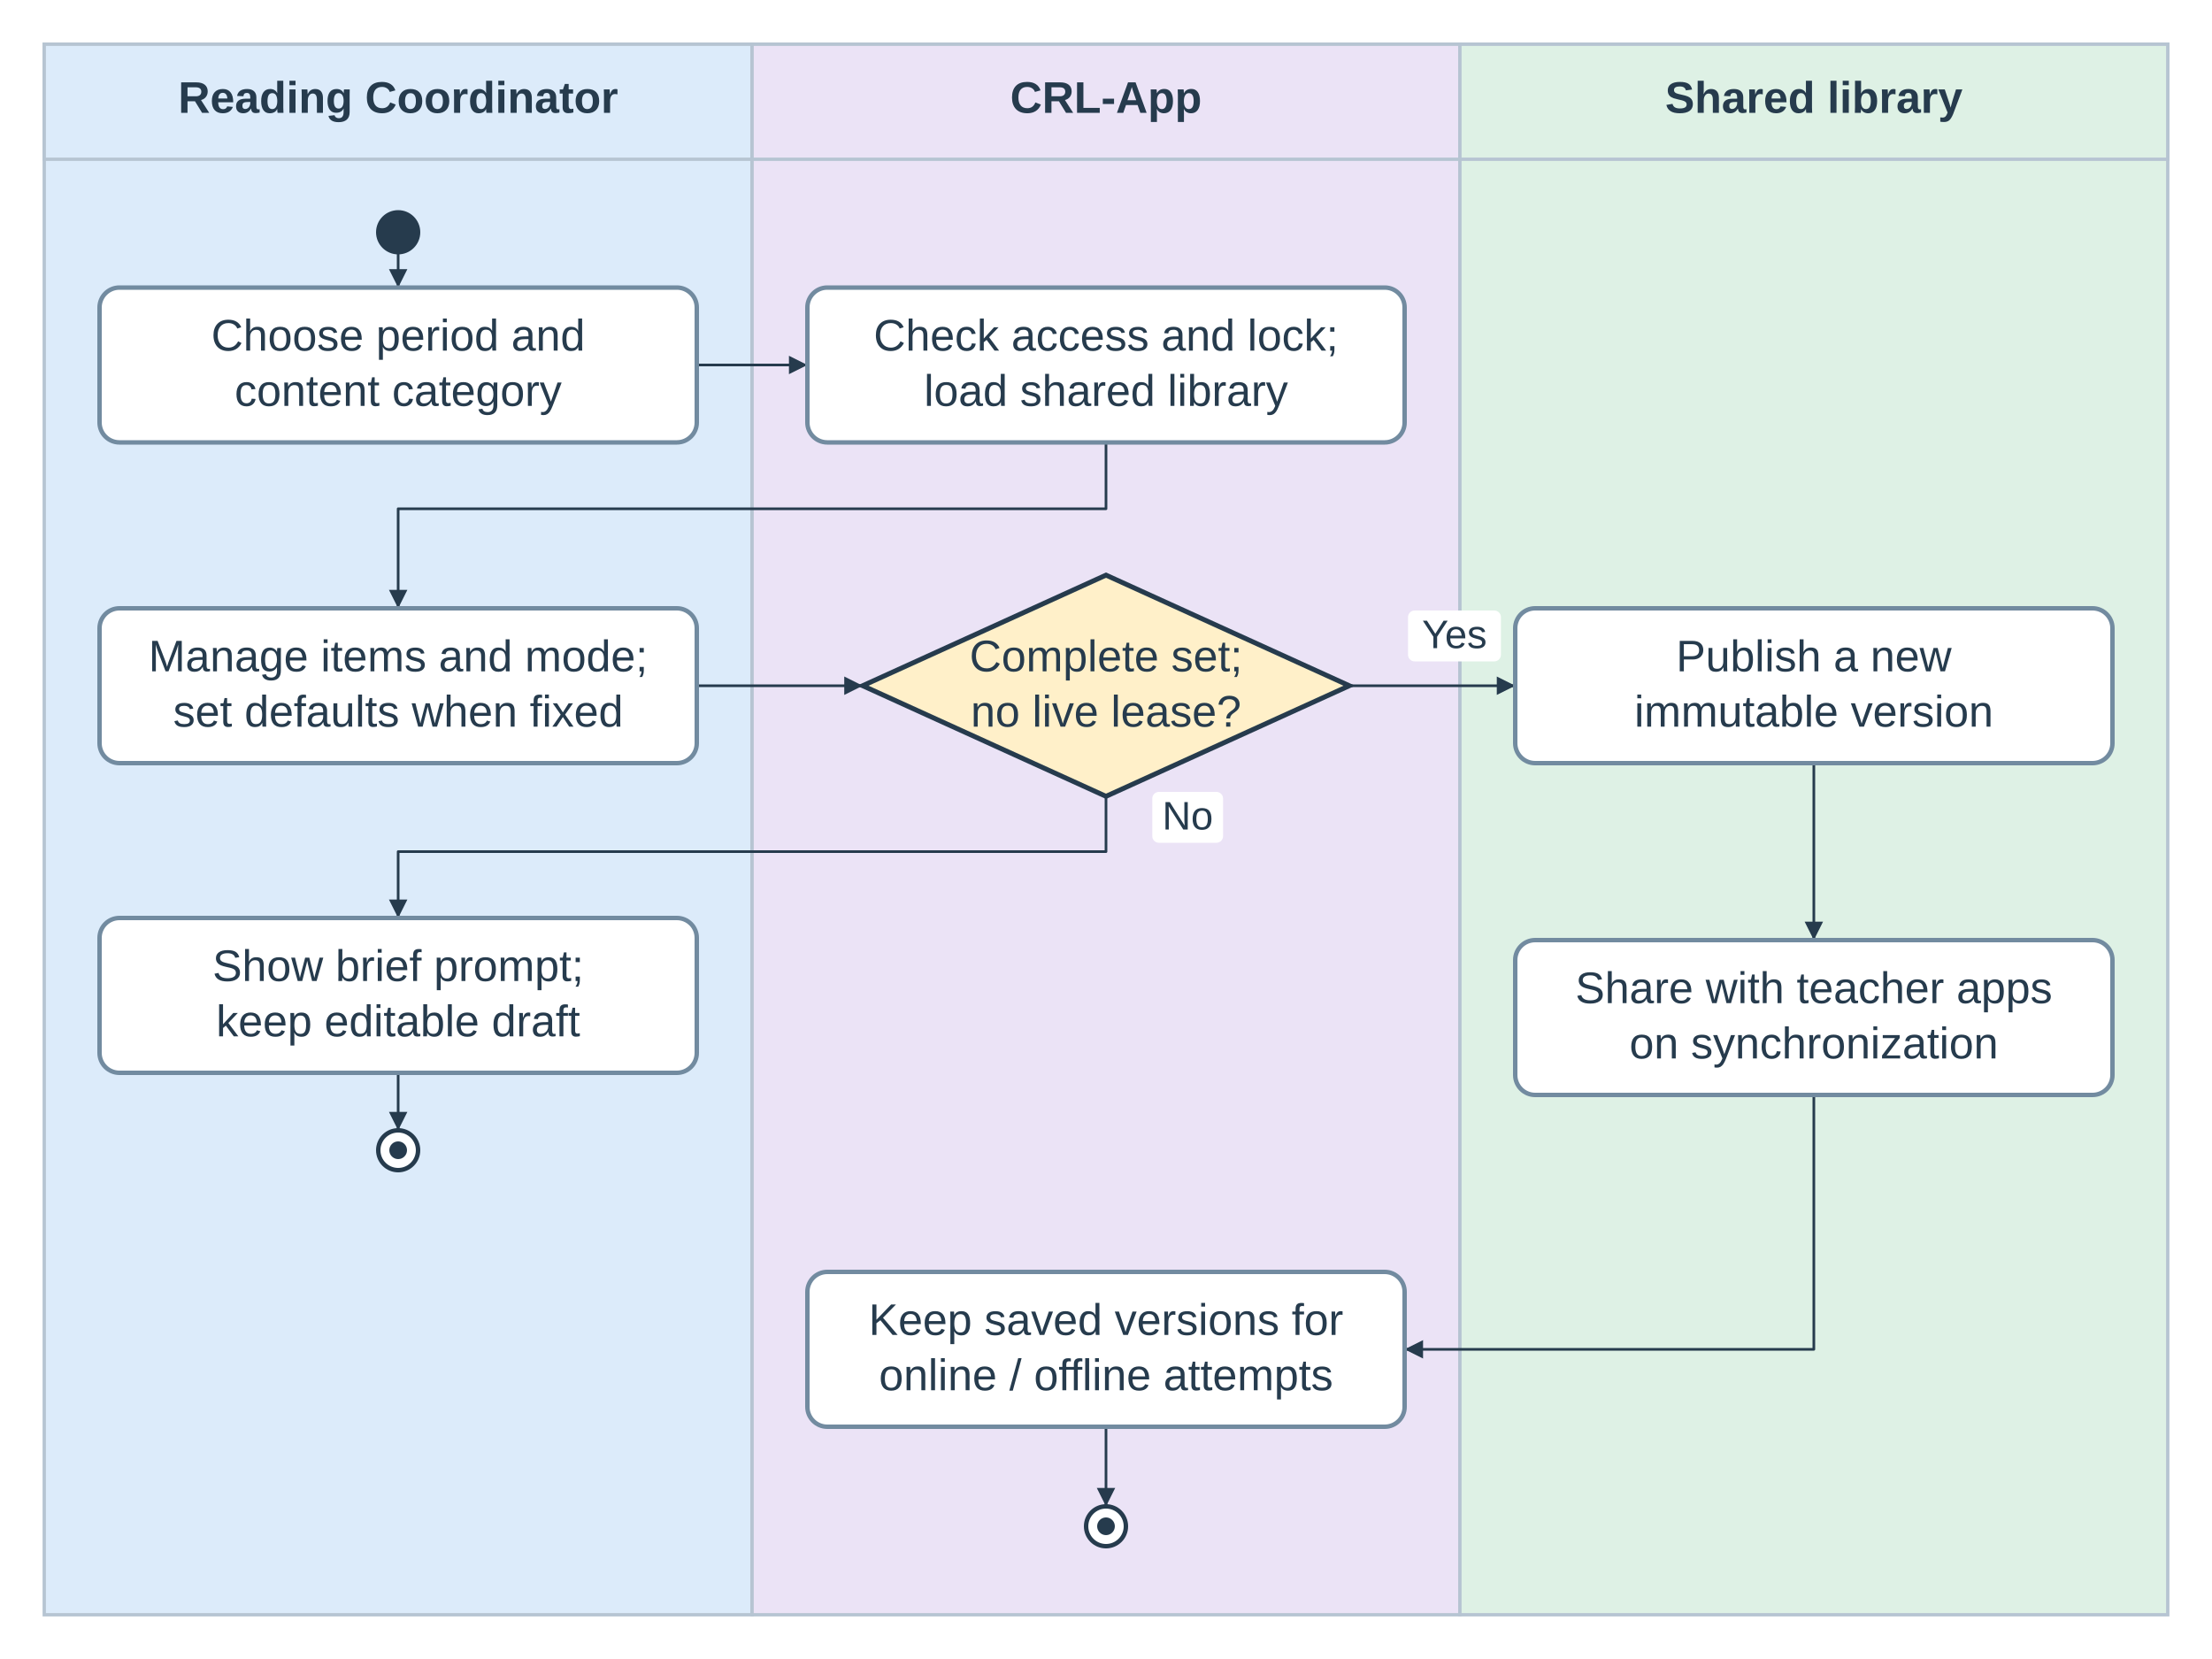
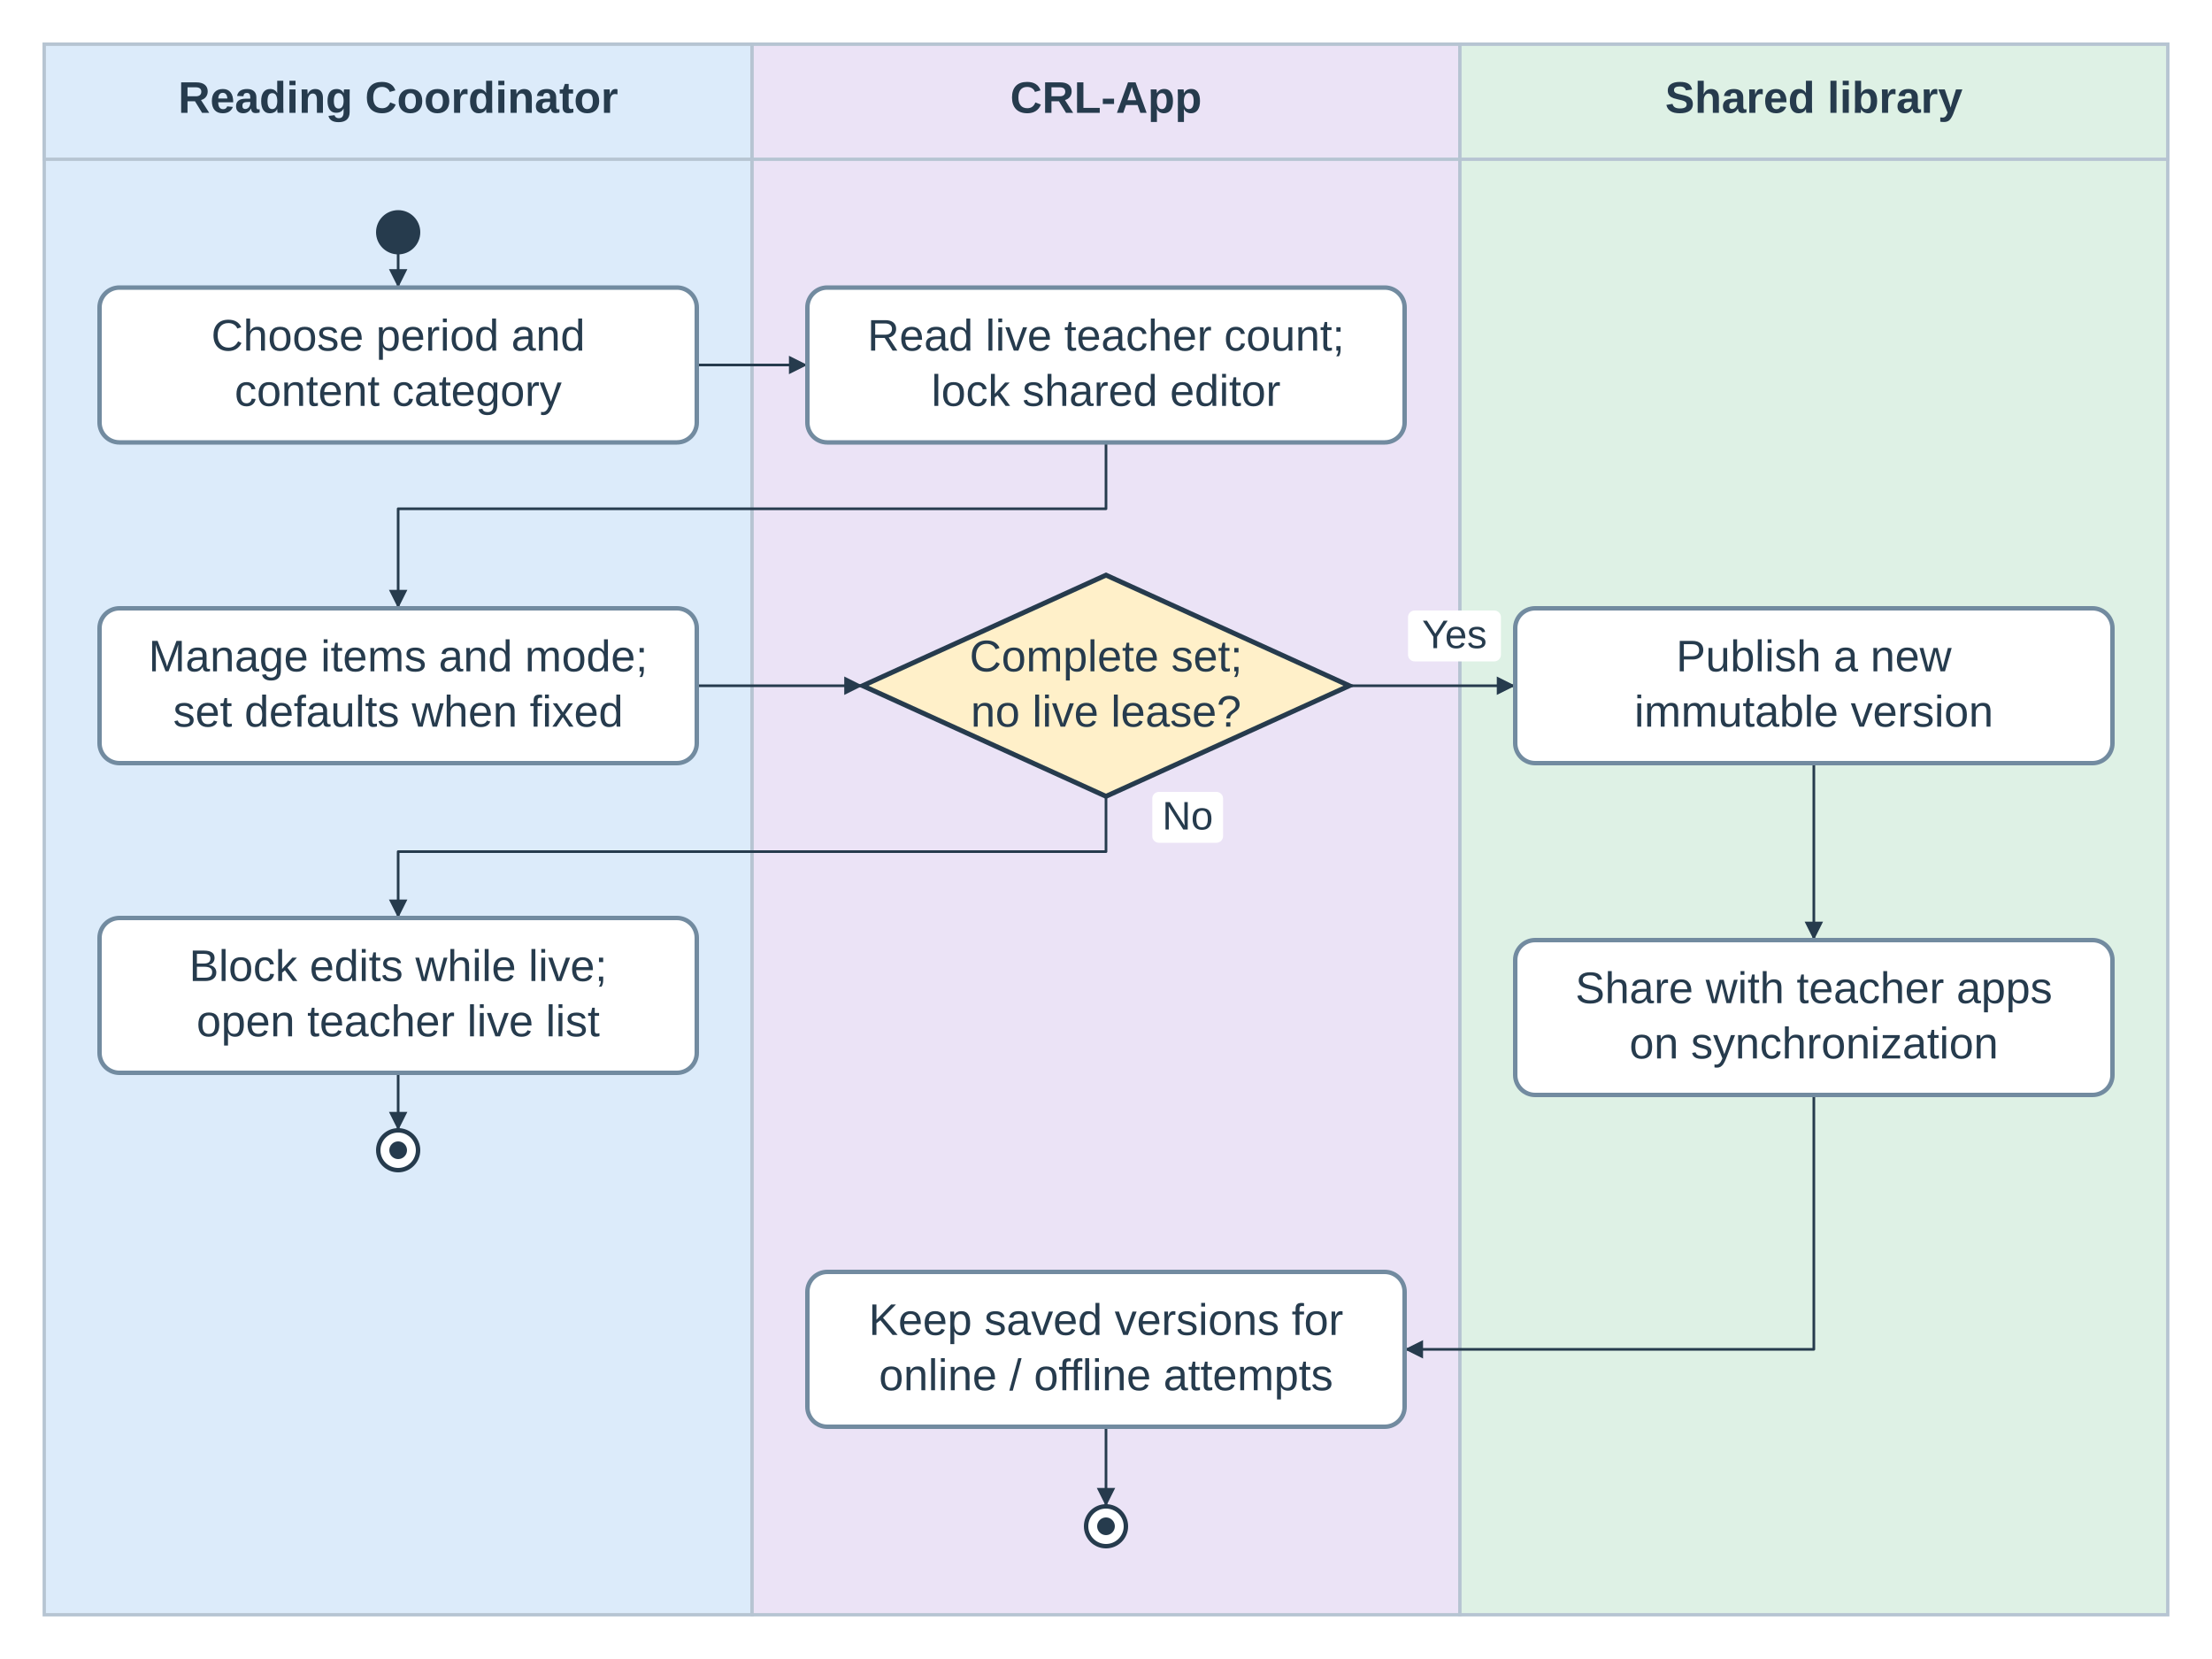
<svg xmlns="http://www.w3.org/2000/svg" width="1000" height="750" viewBox="0 0 1000 750">
  <rect width="100%" height="100%" fill="white" />
  <defs>
    <marker id="arrow" viewBox="0 0 12 12" refX="11" refY="6" markerWidth="10" markerHeight="10" markerUnits="userSpaceOnUse" orient="auto-start-reverse">
      <path d="M1,1 L11,6 L1,11 Z" fill="#263b4d" />
    </marker>
  </defs>
  <rect x="20.0" y="20" width="320.0" height="710" rx="0" fill="#dcebfa" stroke="#b6c4d2" stroke-width="1.5" />
  <rect x="20.0" y="20" width="320.0" height="52" rx="0" fill="#dcebfa" stroke="#b6c4d2" stroke-width="1.5" />
  <rect x="340.0" y="20" width="320.0" height="710" rx="0" fill="#ebe3f6" stroke="#b6c4d2" stroke-width="1.5" />
  <rect x="340.0" y="20" width="320.0" height="52" rx="0" fill="#ebe3f6" stroke="#b6c4d2" stroke-width="1.5" />
  <rect x="660.0" y="20" width="320.0" height="710" rx="0" fill="#def1e5" stroke="#b6c4d2" stroke-width="1.5" />
  <rect x="660.0" y="20" width="320.0" height="52" rx="0" fill="#def1e5" stroke="#b6c4d2" stroke-width="1.5" />
  <polyline points="180.0,114.0 180.0,130.0" fill="none" stroke="#263b4d" stroke-width="1.2" stroke-linejoin="round" marker-end="url(#arrow)" />
  <polyline points="315.0,165.0 365.0,165.0" fill="none" stroke="#263b4d" stroke-width="1.2" stroke-linejoin="round" marker-end="url(#arrow)" />
  <polyline points="500.0,200.0 500.0,230 180.0,230 180.0,275.0" fill="none" stroke="#263b4d" stroke-width="1.2" stroke-linejoin="round" marker-end="url(#arrow)" />
  <polyline points="315.0,310.0 390.0,310.0" fill="none" stroke="#263b4d" stroke-width="1.2" stroke-linejoin="round" marker-end="url(#arrow)" />
  <polyline points="500.0,360.0 500.0,385 180.0,385 180.0,415.0" fill="none" stroke="#263b4d" stroke-width="1.2" stroke-linejoin="round" marker-end="url(#arrow)" />
  <polyline points="180.0,485.0 180.0,511.0" fill="none" stroke="#263b4d" stroke-width="1.2" stroke-linejoin="round" marker-end="url(#arrow)" />
  <polyline points="610.0,310.0 685.0,310.0" fill="none" stroke="#263b4d" stroke-width="1.2" stroke-linejoin="round" marker-end="url(#arrow)" />
  <polyline points="820.0,345.0 820.0,425.0" fill="none" stroke="#263b4d" stroke-width="1.2" stroke-linejoin="round" marker-end="url(#arrow)" />
  <polyline points="820.0,495.0 820.0,610 635.0,610.0" fill="none" stroke="#263b4d" stroke-width="1.2" stroke-linejoin="round" marker-end="url(#arrow)" />
  <polyline points="500.0,645.0 500.0,681.0" fill="none" stroke="#263b4d" stroke-width="1.2" stroke-linejoin="round" marker-end="url(#arrow)" />
  <text x="180.0" y="51.0" text-anchor="middle" font-family="Arial,sans-serif" font-size="20" fill="#263b4d" font-weight="bold">Reading Coordinator</text>
  <text x="500.0" y="51.0" text-anchor="middle" font-family="Arial,sans-serif" font-size="20" fill="#263b4d" font-weight="bold">CRL-App</text>
  <text x="820.0" y="51.0" text-anchor="middle" font-family="Arial,sans-serif" font-size="20" fill="#263b4d" font-weight="bold">Shared library</text>
  <circle cx="180" cy="105" r="9.0" fill="#263b4d" stroke="#263b4d" stroke-width="2" />
  <rect x="45.0" y="130.0" width="270" height="70" rx="9" fill="white" stroke="#728ba0" stroke-width="2" />
  <text x="180" y="158.5" text-anchor="middle" font-family="Arial,sans-serif" font-size="20" fill="#263b4d">Choose period and</text>
  <text x="180" y="183.5" text-anchor="middle" font-family="Arial,sans-serif" font-size="20" fill="#263b4d">content category</text>
  <rect x="365.0" y="130.0" width="270" height="70" rx="9" fill="white" stroke="#728ba0" stroke-width="2" />
-   <text x="500" y="158.5" text-anchor="middle" font-family="Arial,sans-serif" font-size="20" fill="#263b4d">Check access and lock;</text>
-   <text x="500" y="183.5" text-anchor="middle" font-family="Arial,sans-serif" font-size="20" fill="#263b4d">load shared library</text>
+   <text x="500" y="158.5" text-anchor="middle" font-family="Arial,sans-serif" font-size="20" fill="#263b4d">Read live teacher count;</text>
+   <text x="500" y="183.5" text-anchor="middle" font-family="Arial,sans-serif" font-size="20" fill="#263b4d">lock shared editor</text>
  <rect x="45.0" y="275.0" width="270" height="70" rx="9" fill="white" stroke="#728ba0" stroke-width="2" />
  <text x="180" y="303.5" text-anchor="middle" font-family="Arial,sans-serif" font-size="20" fill="#263b4d">Manage items and mode;</text>
  <text x="180" y="328.5" text-anchor="middle" font-family="Arial,sans-serif" font-size="20" fill="#263b4d">set defaults when fixed</text>
  <polygon points="500,260.0 610.0,310 500,360.0 390.0,310" fill="#fff0c9" stroke="#263b4d" stroke-width="2.2" />
  <text x="500" y="303.5" text-anchor="middle" font-family="Arial,sans-serif" font-size="20" fill="#263b4d">Complete set;</text>
  <text x="500" y="328.5" text-anchor="middle" font-family="Arial,sans-serif" font-size="20" fill="#263b4d">no live lease?</text>
  <rect x="45.0" y="415.0" width="270" height="70" rx="9" fill="white" stroke="#728ba0" stroke-width="2" />
-   <text x="180" y="443.5" text-anchor="middle" font-family="Arial,sans-serif" font-size="20" fill="#263b4d">Show brief prompt;</text>
-   <text x="180" y="468.5" text-anchor="middle" font-family="Arial,sans-serif" font-size="20" fill="#263b4d">keep editable draft</text>
+   <text x="180" y="443.5" text-anchor="middle" font-family="Arial,sans-serif" font-size="20" fill="#263b4d">Block edits while live;</text>
+   <text x="180" y="468.5" text-anchor="middle" font-family="Arial,sans-serif" font-size="20" fill="#263b4d">open teacher live list</text>
  <circle cx="180" cy="520" r="9.0" fill="white" stroke="#263b4d" stroke-width="2" />
  <circle cx="180" cy="520" r="4.0" fill="#263b4d" />
  <rect x="685.0" y="275.0" width="270" height="70" rx="9" fill="white" stroke="#728ba0" stroke-width="2" />
  <text x="820" y="303.5" text-anchor="middle" font-family="Arial,sans-serif" font-size="20" fill="#263b4d">Publish a new</text>
  <text x="820" y="328.5" text-anchor="middle" font-family="Arial,sans-serif" font-size="20" fill="#263b4d">immutable version</text>
  <rect x="685.0" y="425.0" width="270" height="70" rx="9" fill="white" stroke="#728ba0" stroke-width="2" />
  <text x="820" y="453.5" text-anchor="middle" font-family="Arial,sans-serif" font-size="20" fill="#263b4d">Share with teacher apps</text>
  <text x="820" y="478.5" text-anchor="middle" font-family="Arial,sans-serif" font-size="20" fill="#263b4d">on synchronization</text>
  <rect x="365.0" y="575.0" width="270" height="70" rx="9" fill="white" stroke="#728ba0" stroke-width="2" />
  <text x="500" y="603.5" text-anchor="middle" font-family="Arial,sans-serif" font-size="20" fill="#263b4d">Keep saved versions for</text>
  <text x="500" y="628.5" text-anchor="middle" font-family="Arial,sans-serif" font-size="20" fill="#263b4d">online / offline attempts</text>
  <circle cx="500" cy="690" r="9.0" fill="white" stroke="#263b4d" stroke-width="2" />
  <circle cx="500" cy="690" r="4.0" fill="#263b4d" />
  <rect x="520.923" y="358" width="32" height="23" rx="3" fill="white" />
  <text x="536.923" y="375" text-anchor="middle" font-family="Arial,sans-serif" font-size="18" fill="#263b4d">No</text>
  <rect x="636.538" y="276" width="42" height="23" rx="3" fill="white" />
  <text x="657.538" y="293" text-anchor="middle" font-family="Arial,sans-serif" font-size="18" fill="#263b4d">Yes</text>
</svg>
